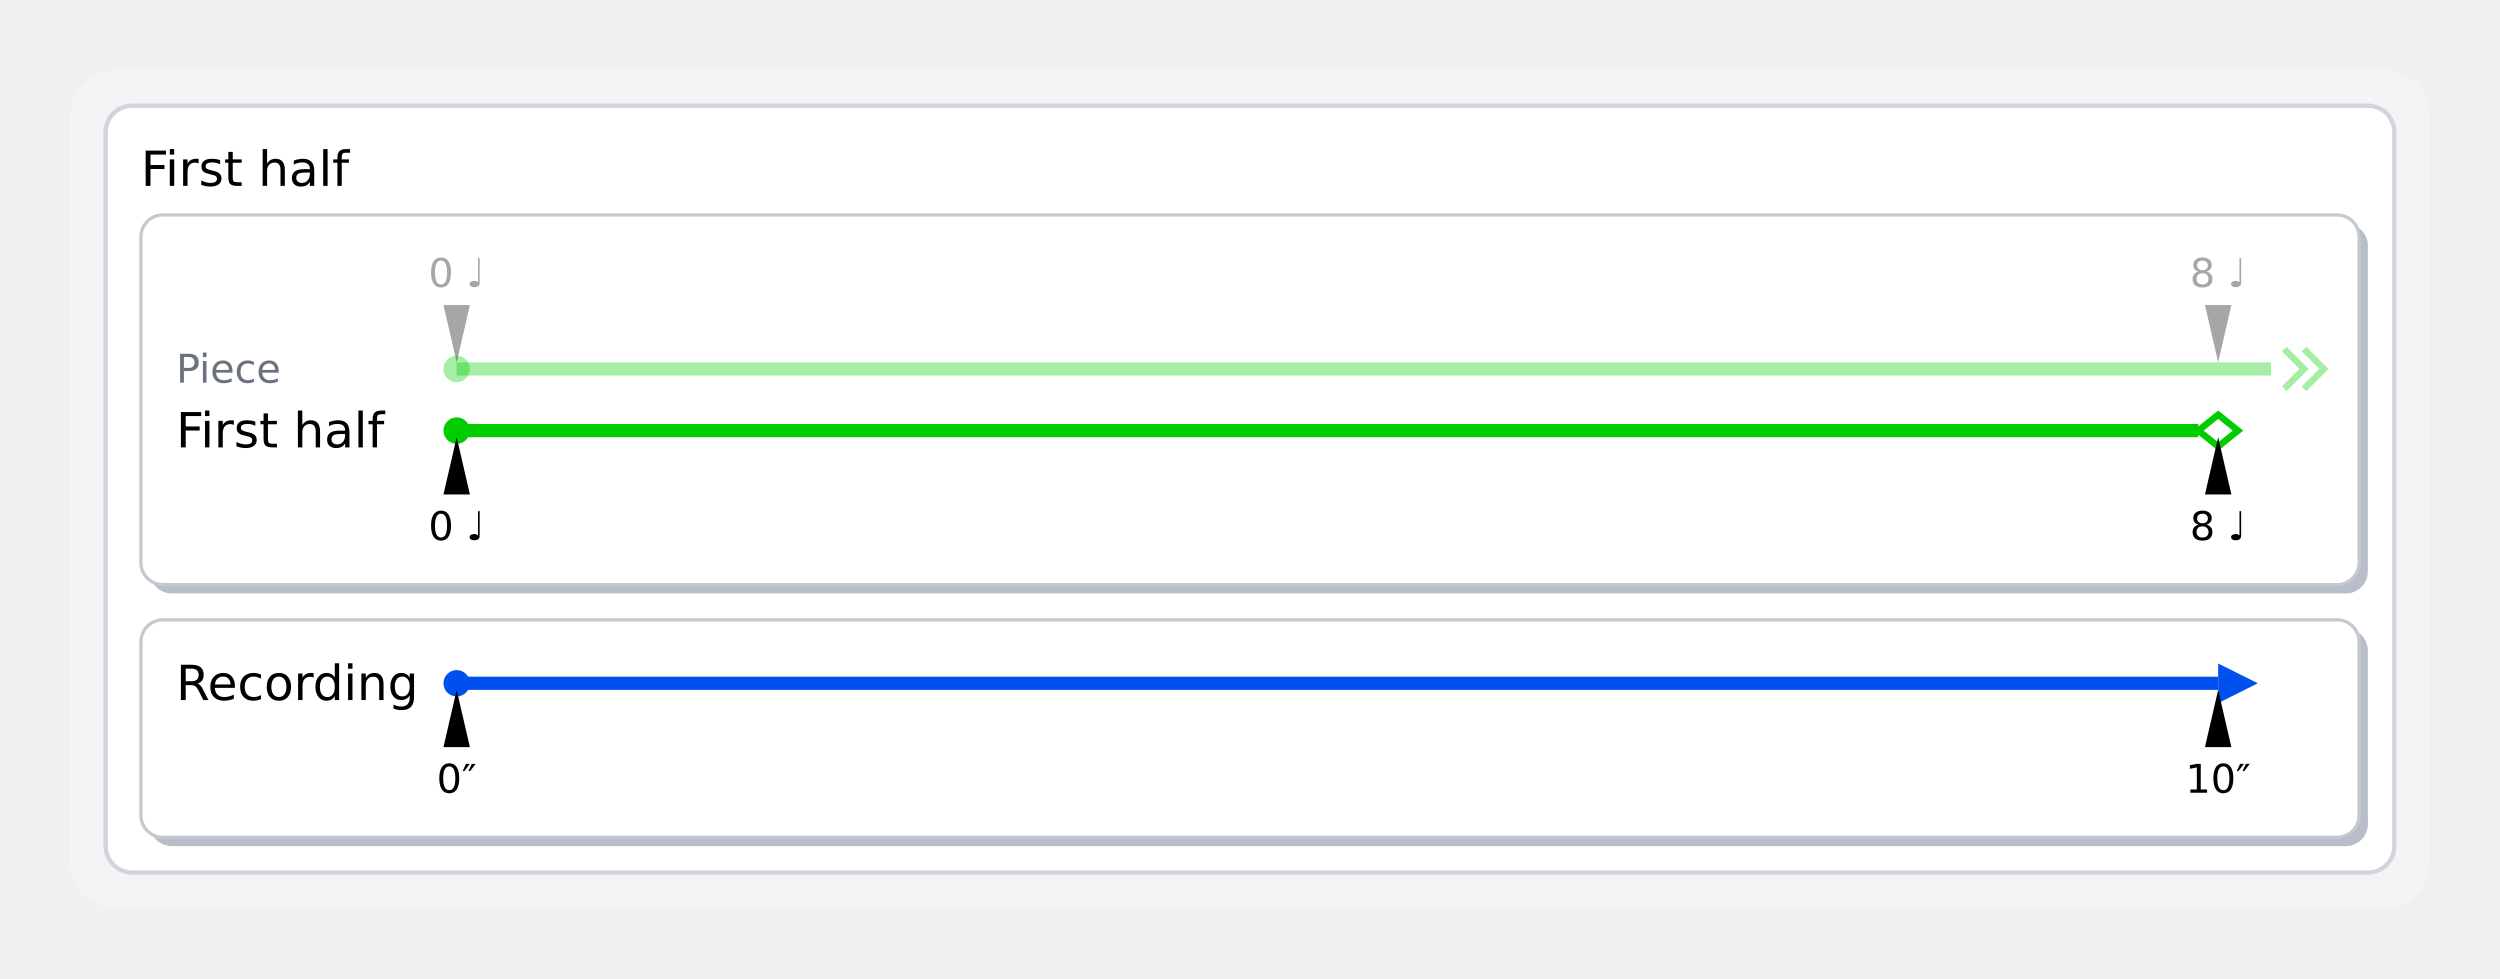
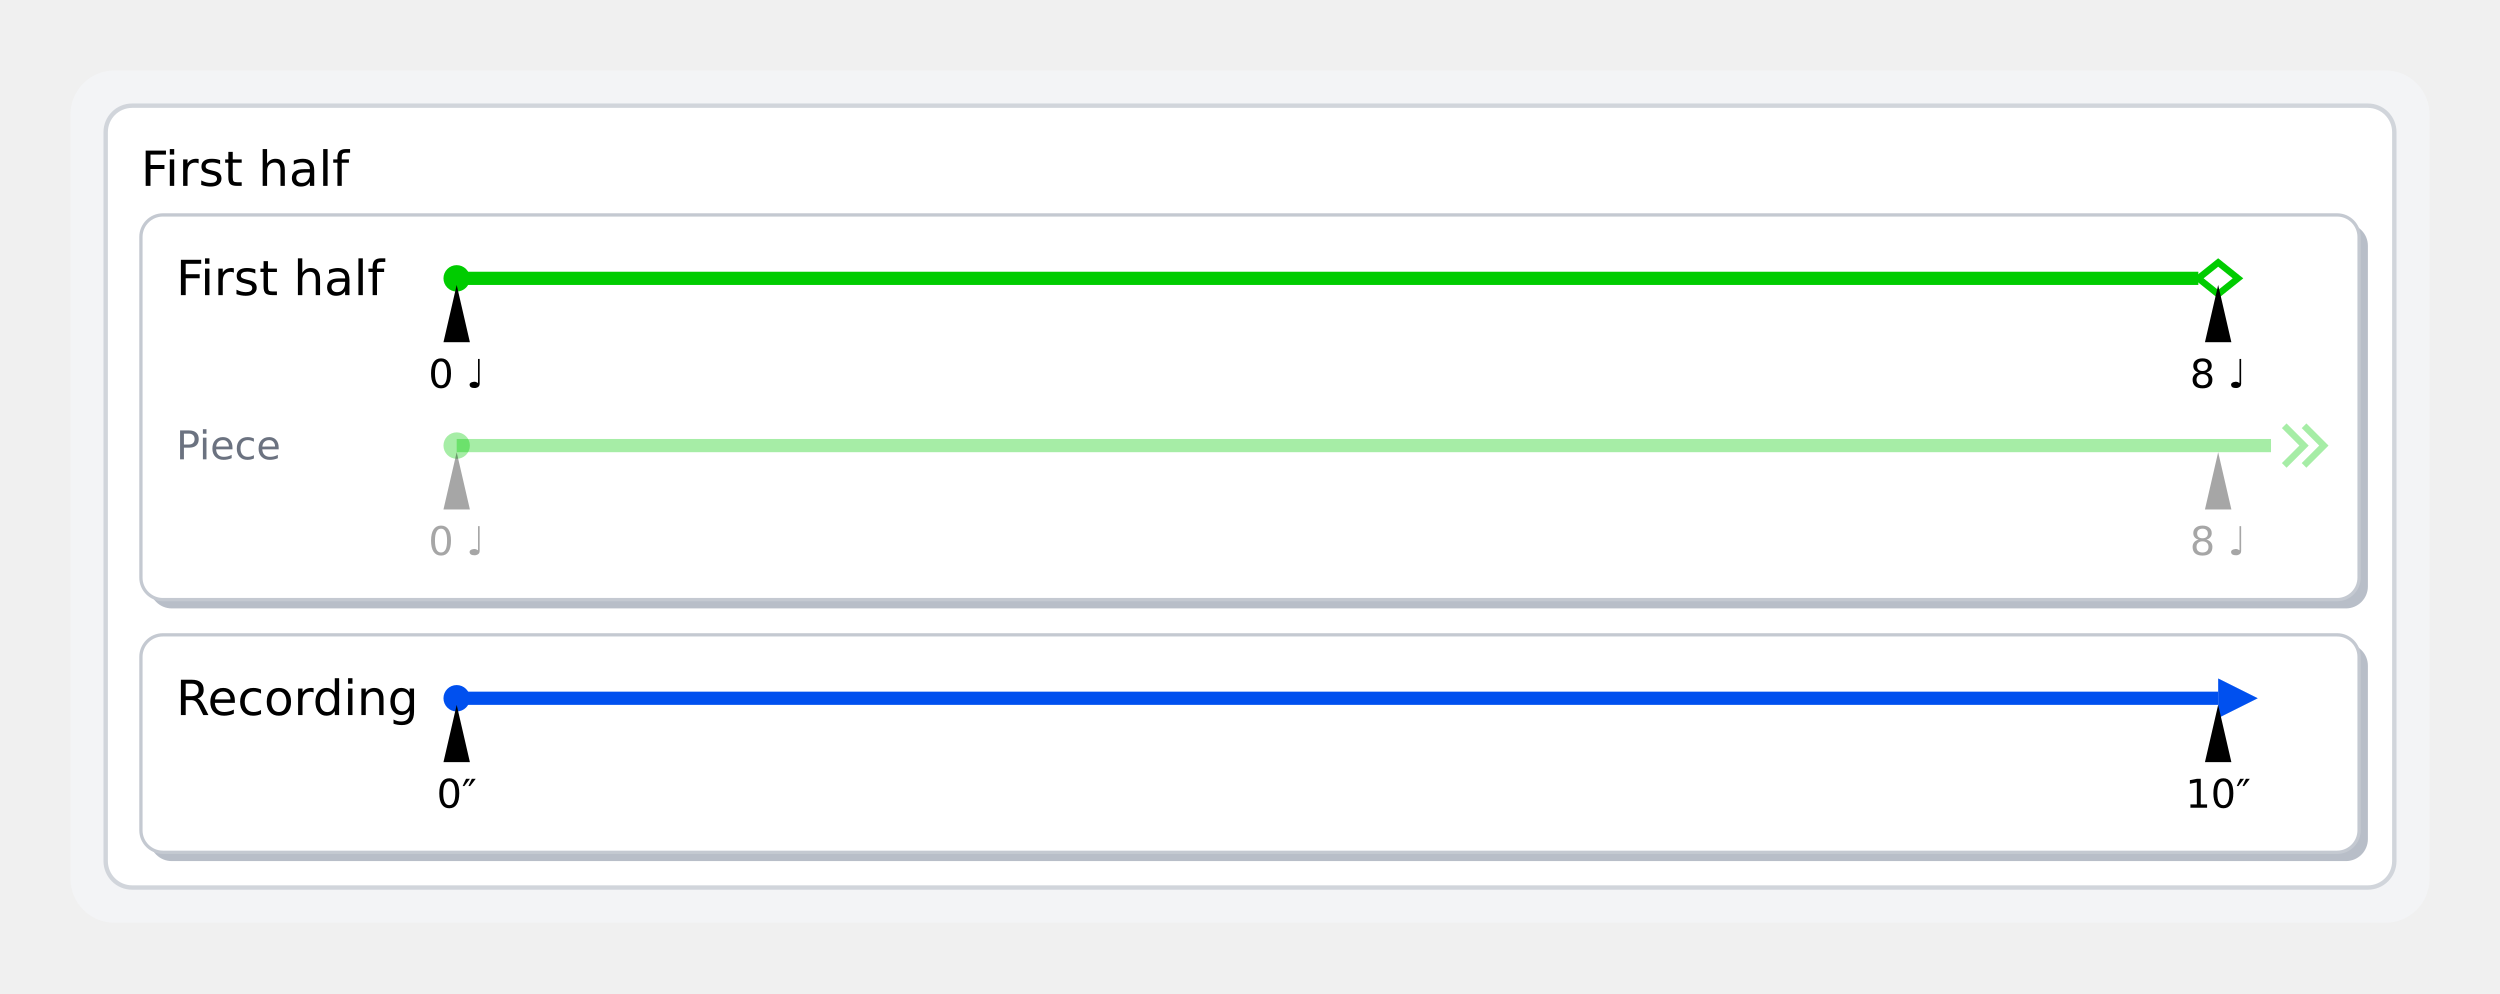
- <svg xmlns="http://www.w3.org/2000/svg" width="567.704" height="222.137" viewBox="0 0 567.704 222.137" font-family="DejaVu Sans, Noto Music" text-rendering="geometricPrecision" style="font-kerning:none;font-variant-ligatures:none">
+ <svg xmlns="http://www.w3.org/2000/svg" width="567.704" height="225.539" viewBox="0 0 567.704 225.539" font-family="DejaVu Sans, Noto Music" text-rendering="geometricPrecision" style="font-kerning:none;font-variant-ligatures:none">
  <g transform="translate(16 16)">
-     <rect x="0" y="0" width="535.704" height="190.137" rx="10" fill="#F3F4F6" />
-     <rect data-id="group_1" x="8" y="8" width="519.704" height="174.137" rx="6" fill="#FFFFFF" stroke="#D1D5DB" stroke-width="1" />
+     <rect x="0" y="0" width="535.704" height="193.539" rx="10" fill="#F3F4F6" />
+     <rect data-id="group_1" x="8" y="8" width="519.704" height="177.539" rx="6" fill="#FFFFFF" stroke="#D1D5DB" stroke-width="1" />
    <text data-id="group_1" data-part="name" x="16" y="26.21" text-anchor="start" font-size="11" fill="#000000">First half</text>
-     <rect data-id="first-half" data-part="card" x="18" y="34.805" width="503.704" height="83.953" rx="5" fill="#B8BEC8" />
-     <rect data-id="first-half" data-part="card" x="16" y="32.805" width="503.704" height="83.953" rx="5" fill="#FFFFFF" stroke="#C4C9D1" stroke-width="0.75" />
-     <line data-id="piece" x1="87.704" y1="67.781" x2="499.704" y2="67.781" stroke="#00CC00" stroke-width="3" opacity="0.35" />
-     <circle data-id="piece" cx="87.704" cy="67.781" r="3" fill="#00CC00" opacity="0.35" />
-     <polyline data-id="piece" points="502.704,63.281 507.204,67.781 502.704,72.281" fill="none" stroke="#00CC00" stroke-width="1.5" opacity="0.35" />
-     <polyline data-id="piece" points="507.204,63.281 511.704,67.781 507.204,72.281" fill="none" stroke="#00CC00" stroke-width="1.5" opacity="0.35" />
-     <line data-id="first-half" x1="87.704" y1="81.781" x2="483.204" y2="81.781" stroke="#00CC00" stroke-width="3" />
-     <circle data-id="first-half" cx="87.704" cy="81.781" r="3" fill="#00CC00" />
-     <polygon data-id="first-half" points="483.204,81.781 487.704,78.181 492.204,81.781 487.704,85.381" fill="none" stroke="#00CC00" stroke-width="1.5" />
-     <polygon data-id="first-half" data-part="start" points="87.704,66.281 84.704,53.281 90.704,53.281" fill="#000000" opacity="0.35" />
-     <polygon data-id="first-half" data-part="end" points="487.704,66.281 484.704,53.281 490.704,53.281" fill="#000000" opacity="0.35" />
-     <polygon data-id="timestamp_1" points="87.704,83.281 84.704,96.281 90.704,96.281" fill="#000000" />
-     <polygon data-id="timestamp_2" points="487.704,83.281 484.704,96.281 490.704,96.281" fill="#000000" />
-     <text data-id="piece" data-part="name" x="24" y="70.897" text-anchor="start" font-size="9" fill="#6B7280">Piece</text>
-     <text data-id="first-half" data-part="name" x="24" y="85.589" text-anchor="start" font-size="11" fill="#000000">First half</text>
-     <text data-id="first-half" data-part="start label" x="87.704" y="49.159" text-anchor="middle" font-size="9" fill="#000000" opacity="0.35">0 ♩</text>
-     <text data-id="first-half" data-part="end label" x="487.704" y="49.159" text-anchor="middle" font-size="9" fill="#000000" opacity="0.35">8 ♩</text>
-     <text data-id="timestamp_1" data-part="coordinate" x="87.704" y="106.635" text-anchor="middle" font-size="9" fill="#000000">0 ♩</text>
-     <text data-id="timestamp_2" data-part="coordinate" x="487.704" y="106.635" text-anchor="middle" font-size="9" fill="#000000">8 ♩</text>
-     <rect data-id="recording" data-part="card" x="18" y="126.758" width="503.704" height="49.379" rx="5" fill="#B8BEC8" />
-     <rect data-id="recording" data-part="card" x="16" y="124.758" width="503.704" height="49.379" rx="5" fill="#FFFFFF" stroke="#C4C9D1" stroke-width="0.75" />
-     <line data-id="recording" x1="87.704" y1="139.16" x2="487.704" y2="139.16" stroke="#0050EF" stroke-width="3" />
-     <circle data-id="recording" cx="87.704" cy="139.16" r="3" fill="#0050EF" />
-     <polygon data-id="recording" points="496.704,139.16 487.704,134.66 487.704,143.66" fill="#0050EF" />
-     <polygon data-id="timestamp_3" points="87.704,140.66 84.704,153.66 90.704,153.66" fill="#000000" />
-     <polygon data-id="timestamp_4" points="487.704,140.66 484.704,153.66 490.704,153.66" fill="#000000" />
-     <text data-id="recording" data-part="name" x="24" y="142.968" text-anchor="start" font-size="11" fill="#000000">Recording</text>
-     <text data-id="timestamp_3" data-part="coordinate" x="87.704" y="164.014" text-anchor="middle" font-size="9" fill="#000000">0″</text>
-     <text data-id="timestamp_4" data-part="coordinate" x="487.704" y="164.014" text-anchor="middle" font-size="9" fill="#000000">10″</text>
+     <rect data-id="first-half" data-part="card" x="18" y="34.805" width="503.704" height="87.356" rx="5" fill="#B8BEC8" />
+     <rect data-id="first-half" data-part="card" x="16" y="32.805" width="503.704" height="87.356" rx="5" fill="#FFFFFF" stroke="#C4C9D1" stroke-width="0.75" />
+     <line data-id="piece" x1="87.704" y1="85.184" x2="499.704" y2="85.184" stroke="#00CC00" stroke-width="3" opacity="0.35" />
+     <circle data-id="piece" cx="87.704" cy="85.184" r="3" fill="#00CC00" opacity="0.35" />
+     <polyline data-id="piece" points="502.704,80.684 507.204,85.184 502.704,89.684" fill="none" stroke="#00CC00" stroke-width="1.5" opacity="0.35" />
+     <polyline data-id="piece" points="507.204,80.684 511.704,85.184 507.204,89.684" fill="none" stroke="#00CC00" stroke-width="1.5" opacity="0.35" />
+     <line data-id="first-half" x1="87.704" y1="47.207" x2="483.204" y2="47.207" stroke="#00CC00" stroke-width="3" />
+     <circle data-id="first-half" cx="87.704" cy="47.207" r="3" fill="#00CC00" />
+     <polygon data-id="first-half" points="483.204,47.207 487.704,43.607 492.204,47.207 487.704,50.807" fill="none" stroke="#00CC00" stroke-width="1.5" />
+     <polygon data-id="first-half" data-part="start" points="87.704,86.684 84.704,99.684 90.704,99.684" fill="#000000" opacity="0.35" />
+     <polygon data-id="first-half" data-part="end" points="487.704,86.684 484.704,99.684 490.704,99.684" fill="#000000" opacity="0.35" />
+     <polygon data-id="timestamp_1" points="87.704,48.707 84.704,61.707 90.704,61.707" fill="#000000" />
+     <polygon data-id="timestamp_2" points="487.704,48.707 484.704,61.707 490.704,61.707" fill="#000000" />
+     <text data-id="piece" data-part="name" x="24" y="88.299" text-anchor="start" font-size="9" fill="#6B7280">Piece</text>
+     <text data-id="first-half" data-part="name" x="24" y="51.015" text-anchor="start" font-size="11" fill="#000000">First half</text>
+     <text data-id="first-half" data-part="start label" x="87.704" y="110.038" text-anchor="middle" font-size="9" fill="#000000" opacity="0.35">0 ♩</text>
+     <text data-id="first-half" data-part="end label" x="487.704" y="110.038" text-anchor="middle" font-size="9" fill="#000000" opacity="0.35">8 ♩</text>
+     <text data-id="timestamp_1" data-part="coordinate" x="87.704" y="72.061" text-anchor="middle" font-size="9" fill="#000000">0 ♩</text>
+     <text data-id="timestamp_2" data-part="coordinate" x="487.704" y="72.061" text-anchor="middle" font-size="9" fill="#000000">8 ♩</text>
+     <rect data-id="recording" data-part="card" x="18" y="130.16" width="503.704" height="49.379" rx="5" fill="#B8BEC8" />
+     <rect data-id="recording" data-part="card" x="16" y="128.16" width="503.704" height="49.379" rx="5" fill="#FFFFFF" stroke="#C4C9D1" stroke-width="0.75" />
+     <line data-id="recording" x1="87.704" y1="142.562" x2="487.704" y2="142.562" stroke="#0050EF" stroke-width="3" />
+     <circle data-id="recording" cx="87.704" cy="142.562" r="3" fill="#0050EF" />
+     <polygon data-id="recording" points="496.704,142.562 487.704,138.062 487.704,147.062" fill="#0050EF" />
+     <polygon data-id="timestamp_3" points="87.704,144.062 84.704,157.062 90.704,157.062" fill="#000000" />
+     <polygon data-id="timestamp_4" points="487.704,144.062 484.704,157.062 490.704,157.062" fill="#000000" />
+     <text data-id="recording" data-part="name" x="24" y="146.371" text-anchor="start" font-size="11" fill="#000000">Recording</text>
+     <text data-id="timestamp_3" data-part="coordinate" x="87.704" y="167.417" text-anchor="middle" font-size="9" fill="#000000">0″</text>
+     <text data-id="timestamp_4" data-part="coordinate" x="487.704" y="167.417" text-anchor="middle" font-size="9" fill="#000000">10″</text>
  </g>
</svg>
